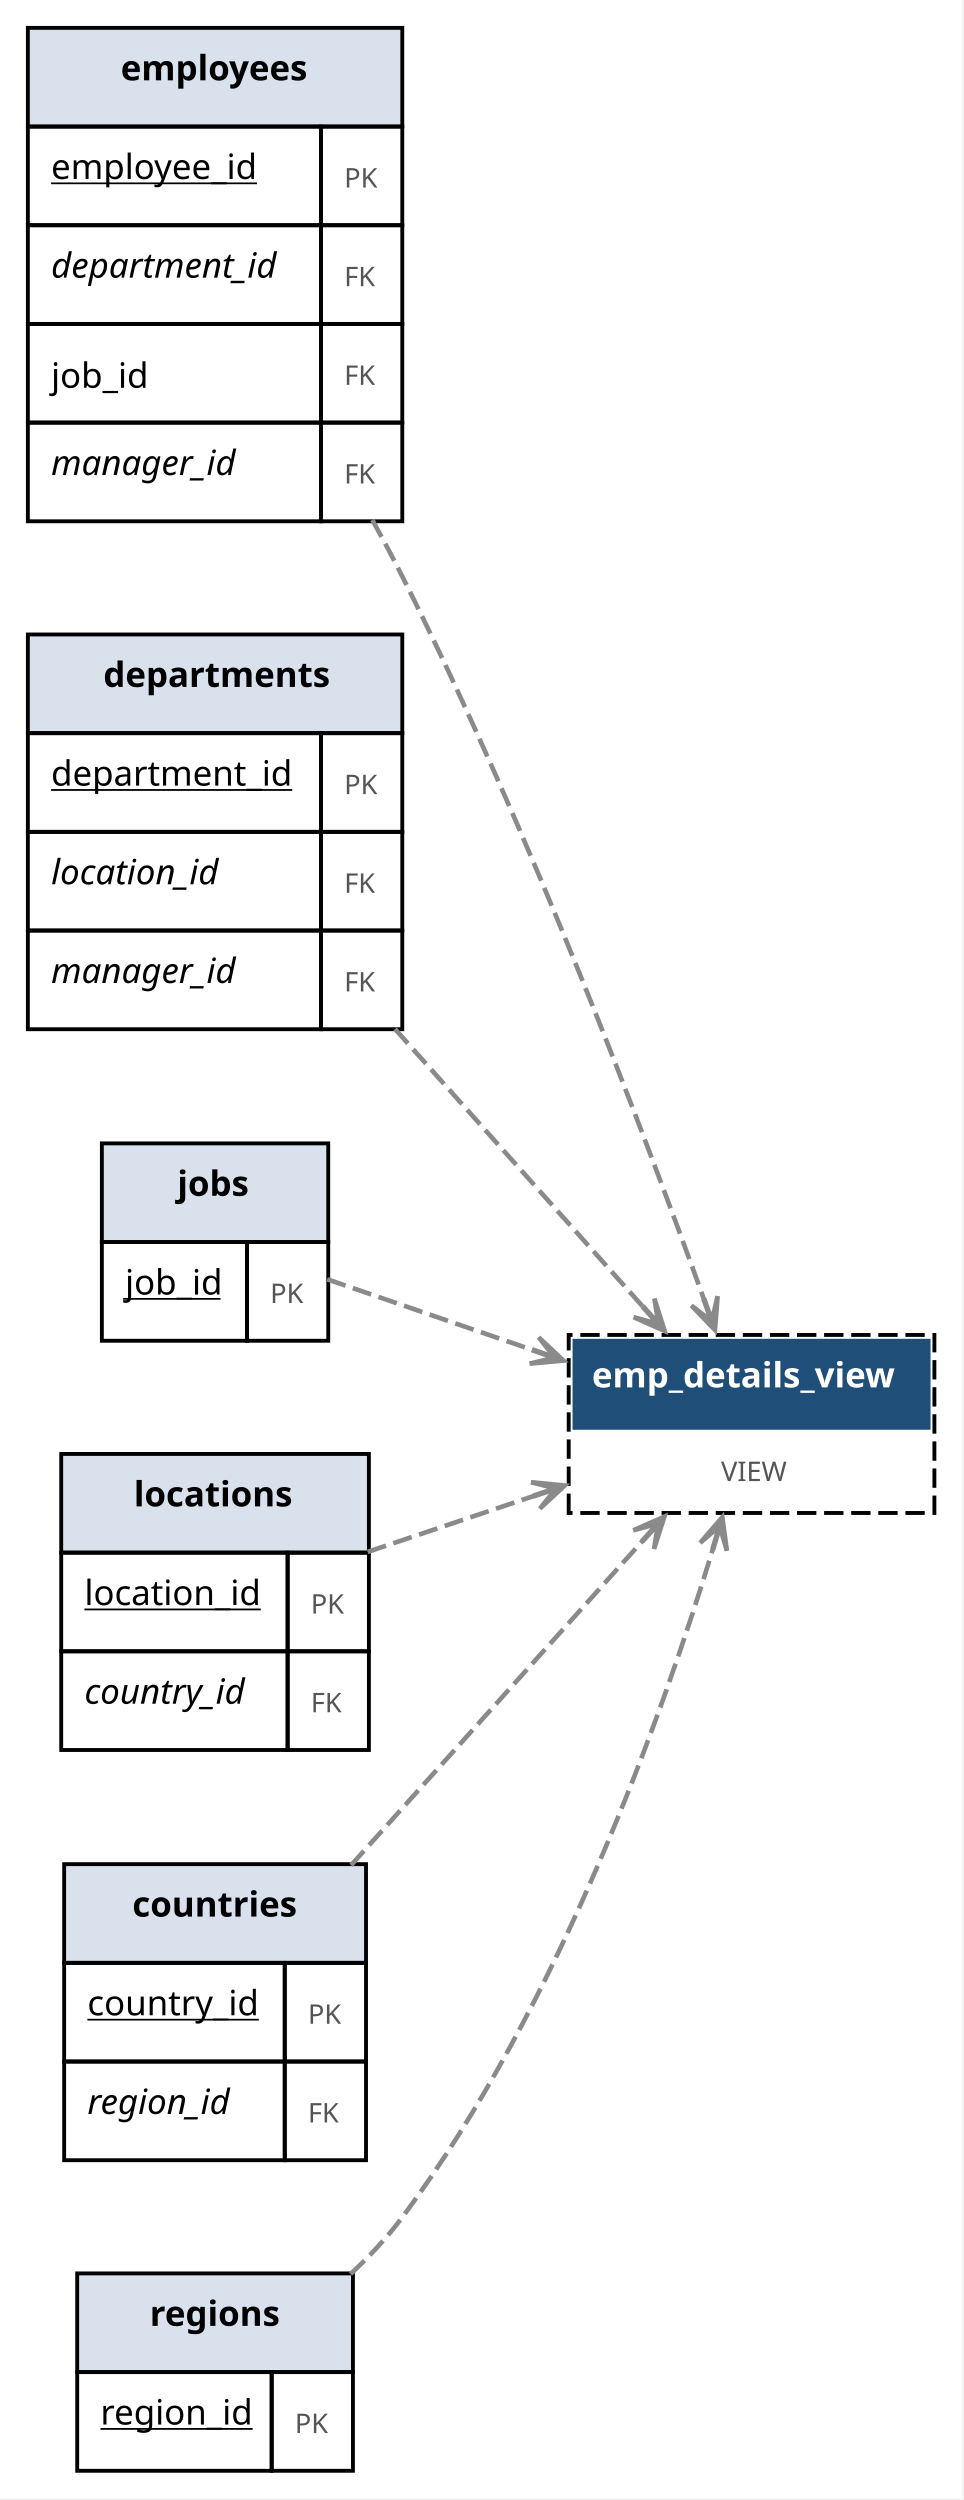
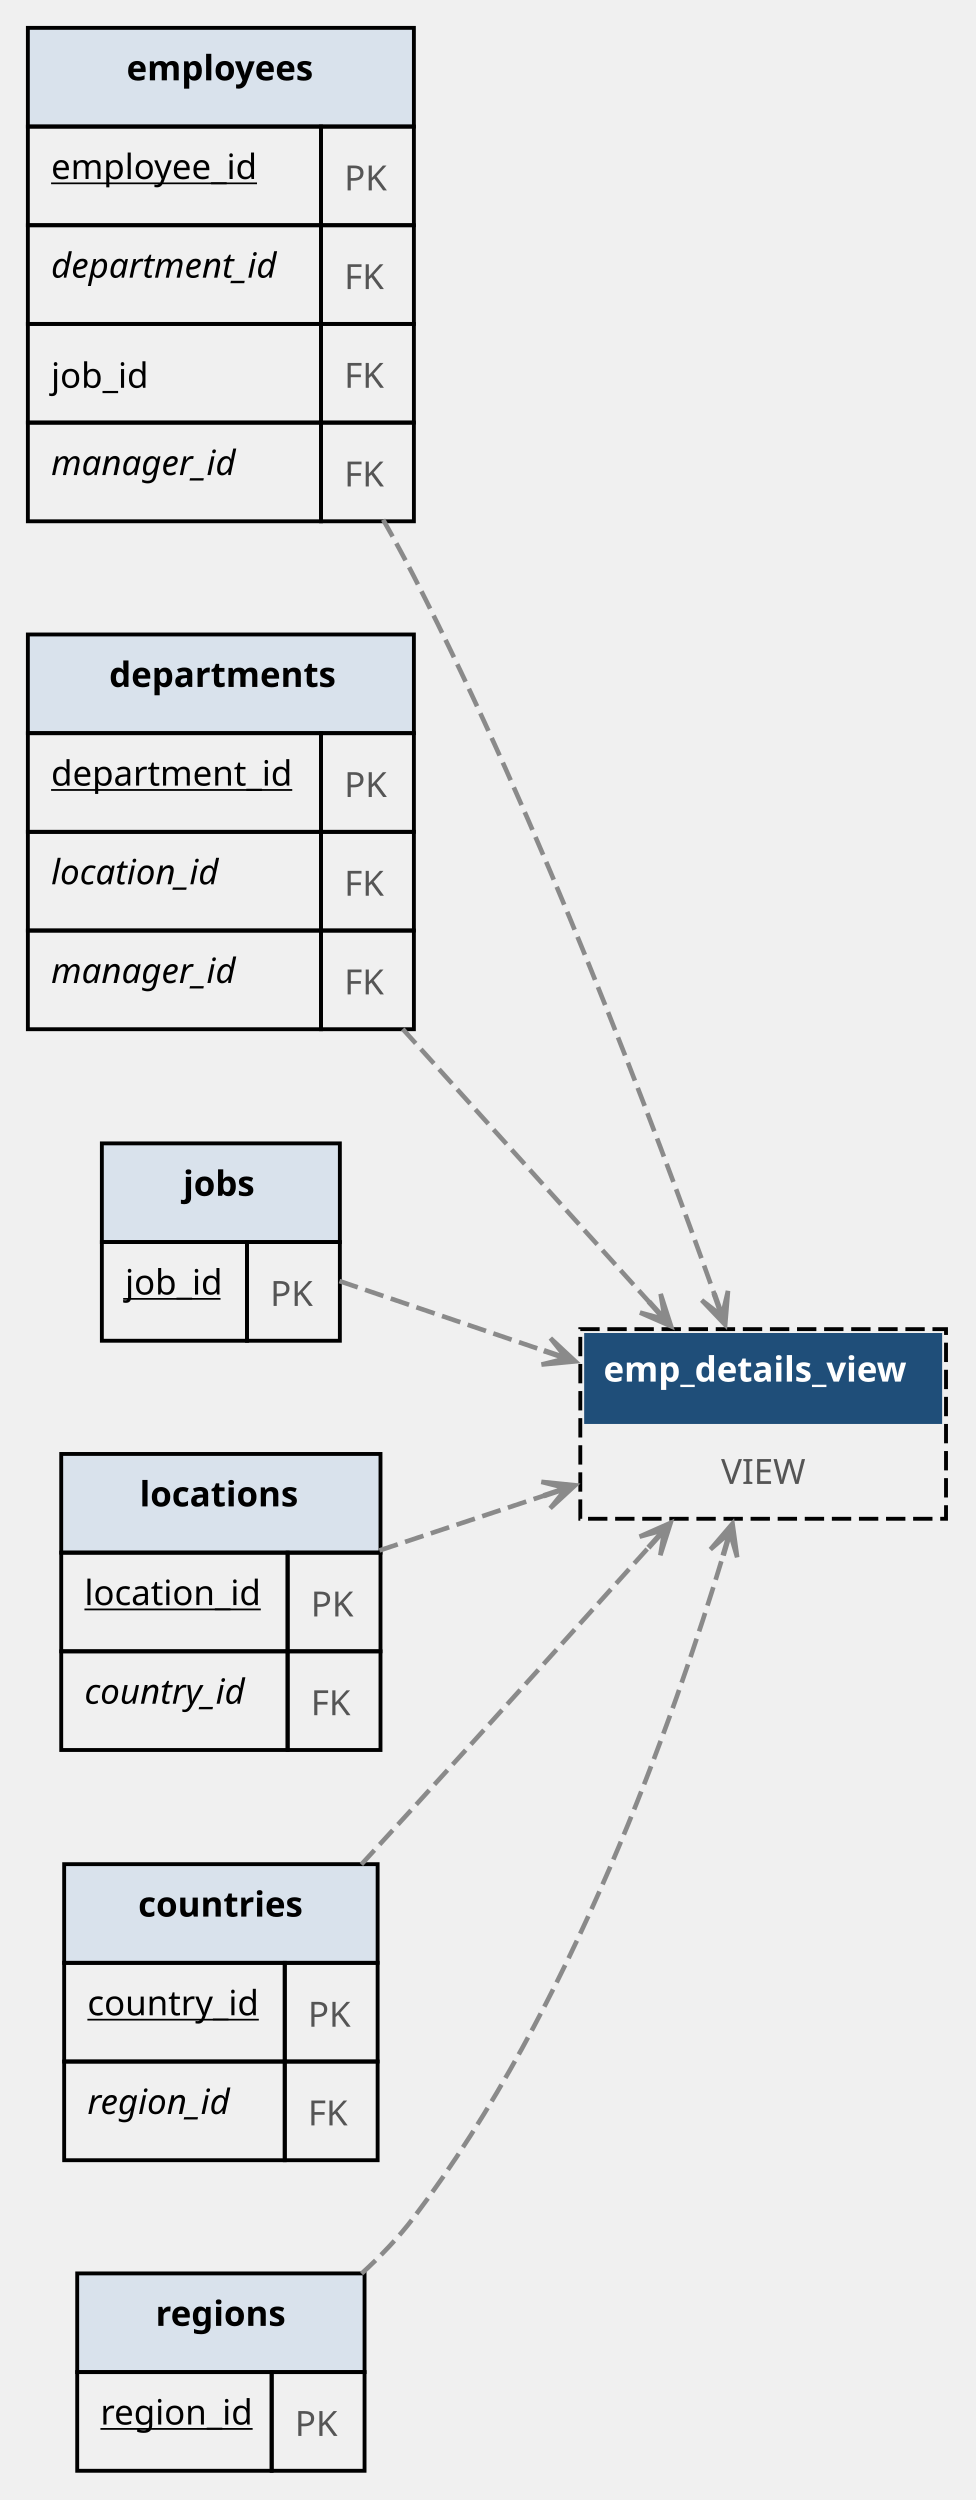
- <svg xmlns="http://www.w3.org/2000/svg" width="249pt" height="646pt" viewBox="0.00 0.00 249.00 646.00">
+ <svg xmlns="http://www.w3.org/2000/svg" width="252pt" height="646pt" viewBox="0.00 0.00 252.00 646.00">
  <g id="graph0" class="graph" transform="scale(1 1) rotate(0) translate(7.2 638.45)">
-     <polygon fill="white" stroke="none" points="-7.2,7.2 -7.2,-638.45 241.45,-638.45 241.45,7.2 -7.2,7.2" />
    <g id="node1" class="node">
-       <polygon fill="none" stroke="#000000" stroke-dasharray="5,2" points="139.75,-247.5 139.75,-293.5 234.25,-293.5 234.25,-247.5 139.75,-247.5" />
-       <polygon fill="#1f4e79" stroke="none" stroke-dasharray="5,2" points="140.75,-269 140.75,-292.5 233.25,-292.5 233.25,-269 140.75,-269" />
-       <text xml:space="preserve" text-anchor="start" x="145.75" y="-279.95" font-family="Noto Sans KR" font-weight="bold" font-size="9.00" fill="#ffffff">emp_details_view</text>
-       <text xml:space="preserve" text-anchor="start" x="179.12" y="-255.75" font-family="Noto Sans KR" font-size="7.00" fill="#555555">VIEW</text>
+       <polygon fill="none" stroke="#000000" stroke-dasharray="5,2" points="142.75,-246 142.75,-295 237.25,-295 237.25,-246 142.75,-246" />
+       <polygon fill="#1f4e79" stroke="none" stroke-dasharray="5,2" points="143.75,-270.5 143.75,-294 236.25,-294 236.25,-270.5 143.75,-270.5" />
+       <text xml:space="preserve" text-anchor="start" x="148.75" y="-281.45" font-family="Noto Sans KR" font-weight="bold" font-size="9.00" fill="#ffffff">emp_details_view</text>
+       <text xml:space="preserve" text-anchor="start" x="179.12" y="-255" font-family="Noto Sans KR" font-size="9.00" fill="#555555">VIEW</text>
    </g>
    <g id="node2" class="node">
-       <polygon fill="#d9e2ec" stroke="none" points="0,-605.75 0,-631.25 96.75,-631.25 96.75,-605.75 0,-605.75" />
-       <polygon fill="none" stroke="#000000" points="0,-605.75 0,-631.25 96.75,-631.25 96.75,-605.75 0,-605.75" />
-       <text xml:space="preserve" text-anchor="start" x="24" y="-617.7" font-family="Noto Sans KR" font-weight="bold" font-size="9.00" fill="#000000">employees</text>
+       <polygon fill="#d9e2ec" stroke="none" points="0,-605.75 0,-631.25 99.75,-631.25 99.75,-605.75 0,-605.75" />
+       <polygon fill="none" stroke="#000000" points="0,-605.75 0,-631.25 99.75,-631.25 99.75,-605.75 0,-605.75" />
+       <text xml:space="preserve" text-anchor="start" x="25.5" y="-617.7" font-family="Noto Sans KR" font-weight="bold" font-size="9.00" fill="#000000">employees</text>
      <polygon fill="none" stroke="#000000" points="0,-580.25 0,-605.75 75.75,-605.75 75.75,-580.25 0,-580.25" />
      <text xml:space="preserve" text-anchor="start" x="6" y="-592.2" font-family="Noto Sans KR" text-decoration="underline" font-size="9.00">employee_id</text>
-       <polygon fill="none" stroke="#000000" points="75.75,-580.25 75.75,-605.75 96.75,-605.75 96.75,-580.25 75.75,-580.25" />
-       <text xml:space="preserve" text-anchor="start" x="81.75" y="-590" font-family="Noto Sans KR" font-size="7.00" fill="#555555">PK</text>
+       <polygon fill="none" stroke="#000000" points="75.75,-580.25 75.75,-605.75 99.75,-605.75 99.75,-580.25 75.75,-580.25" />
+       <text xml:space="preserve" text-anchor="start" x="81.75" y="-589.25" font-family="Noto Sans KR" font-size="9.00" fill="#555555">PK</text>
      <polygon fill="none" stroke="#000000" points="0,-554.75 0,-580.25 75.75,-580.25 75.75,-554.75 0,-554.75" />
      <text xml:space="preserve" text-anchor="start" x="6" y="-566.7" font-family="Noto Sans KR" font-style="italic" font-size="9.00">department_id</text>
-       <polygon fill="none" stroke="#000000" points="75.75,-554.75 75.75,-580.25 96.75,-580.25 96.75,-554.75 75.75,-554.75" />
-       <text xml:space="preserve" text-anchor="start" x="81.75" y="-564.5" font-family="Noto Sans KR" font-size="7.00" fill="#555555">FK</text>
+       <polygon fill="none" stroke="#000000" points="75.75,-554.75 75.75,-580.25 99.75,-580.25 99.75,-554.75 75.75,-554.75" />
+       <text xml:space="preserve" text-anchor="start" x="81.75" y="-563.75" font-family="Noto Sans KR" font-size="9.00" fill="#555555">FK</text>
      <polygon fill="none" stroke="#000000" points="0,-529.25 0,-554.75 75.75,-554.75 75.75,-529.25 0,-529.25" />
      <text xml:space="preserve" text-anchor="start" x="6" y="-538.25" font-family="Noto Sans KR" font-size="9.00">job_id</text>
-       <polygon fill="none" stroke="#000000" points="75.75,-529.25 75.75,-554.75 96.75,-554.75 96.75,-529.25 75.75,-529.25" />
-       <text xml:space="preserve" text-anchor="start" x="81.75" y="-539" font-family="Noto Sans KR" font-size="7.00" fill="#555555">FK</text>
+       <polygon fill="none" stroke="#000000" points="75.75,-529.25 75.75,-554.75 99.75,-554.75 99.75,-529.25 75.75,-529.25" />
+       <text xml:space="preserve" text-anchor="start" x="81.75" y="-538.25" font-family="Noto Sans KR" font-size="9.00" fill="#555555">FK</text>
      <polygon fill="none" stroke="#000000" points="0,-503.75 0,-529.25 75.75,-529.25 75.75,-503.75 0,-503.75" />
      <text xml:space="preserve" text-anchor="start" x="6" y="-515.7" font-family="Noto Sans KR" font-style="italic" font-size="9.00">manager_id</text>
-       <polygon fill="none" stroke="#000000" points="75.75,-503.75 75.75,-529.25 96.75,-529.25 96.75,-503.75 75.75,-503.75" />
-       <text xml:space="preserve" text-anchor="start" x="81.75" y="-513.5" font-family="Noto Sans KR" font-size="7.00" fill="#555555">FK</text>
+       <polygon fill="none" stroke="#000000" points="75.75,-503.75 75.75,-529.25 99.75,-529.25 99.75,-503.75 75.75,-503.75" />
+       <text xml:space="preserve" text-anchor="start" x="81.75" y="-512.75" font-family="Noto Sans KR" font-size="9.00" fill="#555555">FK</text>
    </g>
    <g id="edge1" class="edge">
-       <path fill="none" stroke="#8a8a8a" stroke-width="1.2" stroke-dasharray="5,2" d="M89,-504.12C91.71,-499.22 94.33,-494.31 96.75,-489.5 129.33,-424.79 159.4,-345.24 174.94,-302.05" />
-       <polygon fill="#8a8a8a" stroke="#8a8a8a" stroke-width="1.2" points="177.54,-294.78 178.23,-303.53 176.78,-297.21 174.94,-302.35 174.84,-302.32 174.75,-302.28 176.59,-297.14 171.45,-301.11 177.54,-294.78" />
+       <path fill="none" stroke="#8a8a8a" stroke-width="1.2" stroke-dasharray="5,2" d="M91.8,-504.17C94.59,-499.26 97.27,-494.34 99.75,-489.5 132.43,-425.7 162.04,-347.07 177.58,-303.51" />
+       <polygon fill="#8a8a8a" stroke="#8a8a8a" stroke-width="1.2" points="180.18,-296.14 180.91,-304.88 179.43,-298.56 177.61,-303.71 177.51,-303.68 177.42,-303.65 179.24,-298.5 174.12,-302.48 180.18,-296.14" />
    </g>
    <g id="node3" class="node">
-       <polygon fill="#d9e2ec" stroke="none" points="0,-449 0,-474.5 96.75,-474.5 96.75,-449 0,-449" />
-       <polygon fill="none" stroke="#000000" points="0,-449 0,-474.5 96.75,-474.5 96.75,-449 0,-449" />
-       <text xml:space="preserve" text-anchor="start" x="19.5" y="-460.95" font-family="Noto Sans KR" font-weight="bold" font-size="9.00" fill="#000000">departments</text>
+       <polygon fill="#d9e2ec" stroke="none" points="0,-449 0,-474.5 99.75,-474.5 99.75,-449 0,-449" />
+       <polygon fill="none" stroke="#000000" points="0,-449 0,-474.5 99.75,-474.5 99.75,-449 0,-449" />
+       <text xml:space="preserve" text-anchor="start" x="21" y="-460.95" font-family="Noto Sans KR" font-weight="bold" font-size="9.00" fill="#000000">departments</text>
      <polygon fill="none" stroke="#000000" points="0,-423.5 0,-449 75.75,-449 75.75,-423.5 0,-423.5" />
      <text xml:space="preserve" text-anchor="start" x="6" y="-435.45" font-family="Noto Sans KR" text-decoration="underline" font-size="9.00">department_id</text>
-       <polygon fill="none" stroke="#000000" points="75.75,-423.5 75.75,-449 96.75,-449 96.75,-423.5 75.75,-423.5" />
-       <text xml:space="preserve" text-anchor="start" x="81.75" y="-433.25" font-family="Noto Sans KR" font-size="7.00" fill="#555555">PK</text>
+       <polygon fill="none" stroke="#000000" points="75.75,-423.5 75.75,-449 99.75,-449 99.75,-423.5 75.75,-423.5" />
+       <text xml:space="preserve" text-anchor="start" x="81.75" y="-432.5" font-family="Noto Sans KR" font-size="9.00" fill="#555555">PK</text>
      <polygon fill="none" stroke="#000000" points="0,-398 0,-423.5 75.75,-423.5 75.75,-398 0,-398" />
      <text xml:space="preserve" text-anchor="start" x="6" y="-409.95" font-family="Noto Sans KR" font-style="italic" font-size="9.00">location_id</text>
-       <polygon fill="none" stroke="#000000" points="75.75,-398 75.75,-423.5 96.75,-423.5 96.75,-398 75.75,-398" />
-       <text xml:space="preserve" text-anchor="start" x="81.75" y="-407.75" font-family="Noto Sans KR" font-size="7.00" fill="#555555">FK</text>
+       <polygon fill="none" stroke="#000000" points="75.75,-398 75.75,-423.5 99.75,-423.5 99.75,-398 75.75,-398" />
+       <text xml:space="preserve" text-anchor="start" x="81.75" y="-407" font-family="Noto Sans KR" font-size="9.00" fill="#555555">FK</text>
      <polygon fill="none" stroke="#000000" points="0,-372.5 0,-398 75.75,-398 75.75,-372.5 0,-372.5" />
      <text xml:space="preserve" text-anchor="start" x="6" y="-384.45" font-family="Noto Sans KR" font-style="italic" font-size="9.00">manager_id</text>
-       <polygon fill="none" stroke="#000000" points="75.75,-372.5 75.75,-398 96.75,-398 96.75,-372.5 75.75,-372.5" />
-       <text xml:space="preserve" text-anchor="start" x="81.75" y="-382.25" font-family="Noto Sans KR" font-size="7.00" fill="#555555">FK</text>
+       <polygon fill="none" stroke="#000000" points="75.75,-372.5 75.75,-398 99.75,-398 99.75,-372.5 75.75,-372.5" />
+       <text xml:space="preserve" text-anchor="start" x="81.75" y="-381.5" font-family="Noto Sans KR" font-size="9.00" fill="#555555">FK</text>
    </g>
    <g id="edge2" class="edge">
-       <path fill="none" stroke="#8a8a8a" stroke-width="1.2" stroke-dasharray="5,2" d="M94.87,-372.55C116.26,-348.6 141.01,-320.88 159.32,-300.37" />
-       <polygon fill="#8a8a8a" stroke="#8a8a8a" stroke-width="1.2" points="164.54,-294.53 161.9,-302.9 162.92,-296.49 159.29,-300.57 159.21,-300.5 159.14,-300.43 162.77,-296.36 156.53,-298.1 164.54,-294.53" />
+       <path fill="none" stroke="#8a8a8a" stroke-width="1.2" stroke-dasharray="5,2" d="M96.87,-372.55C118.07,-349.07 142.55,-321.96 160.94,-301.58" />
+       <polygon fill="#8a8a8a" stroke="#8a8a8a" stroke-width="1.2" points="166.2,-295.76 163.51,-304.11 164.57,-297.71 160.91,-301.76 160.84,-301.7 160.76,-301.63 164.42,-297.57 158.17,-299.28 166.2,-295.76" />
    </g>
    <g id="node4" class="node">
-       <polygon fill="#d9e2ec" stroke="none" points="19.12,-317.5 19.12,-343 77.62,-343 77.62,-317.5 19.12,-317.5" />
-       <polygon fill="none" stroke="#000000" points="19.12,-317.5 19.12,-343 77.62,-343 77.62,-317.5 19.12,-317.5" />
-       <text xml:space="preserve" text-anchor="start" x="38.62" y="-329.45" font-family="Noto Sans KR" font-weight="bold" font-size="9.00" fill="#000000">jobs</text>
+       <polygon fill="#d9e2ec" stroke="none" points="19.12,-317.5 19.12,-343 80.62,-343 80.62,-317.5 19.12,-317.5" />
+       <polygon fill="none" stroke="#000000" points="19.12,-317.5 19.12,-343 80.62,-343 80.62,-317.5 19.12,-317.5" />
+       <text xml:space="preserve" text-anchor="start" x="40.12" y="-329.45" font-family="Noto Sans KR" font-weight="bold" font-size="9.00" fill="#000000">jobs</text>
      <polygon fill="none" stroke="#000000" points="19.12,-292 19.12,-317.5 56.62,-317.5 56.62,-292 19.12,-292" />
      <text xml:space="preserve" text-anchor="start" x="25.12" y="-303.95" font-family="Noto Sans KR" text-decoration="underline" font-size="9.00">job_id</text>
-       <polygon fill="none" stroke="#000000" points="56.62,-292 56.62,-317.5 77.62,-317.5 77.62,-292 56.62,-292" />
-       <text xml:space="preserve" text-anchor="start" x="62.62" y="-301.75" font-family="Noto Sans KR" font-size="7.00" fill="#555555">PK</text>
+       <polygon fill="none" stroke="#000000" points="56.62,-292 56.62,-317.5 80.62,-317.5 80.62,-292 56.62,-292" />
+       <text xml:space="preserve" text-anchor="start" x="62.62" y="-301" font-family="Noto Sans KR" font-size="9.00" fill="#555555">PK</text>
    </g>
    <g id="edge3" class="edge">
-       <path fill="none" stroke="#8a8a8a" stroke-width="1.2" stroke-dasharray="5,2" d="M77.35,-307.88C92.78,-302.57 112.49,-295.79 130.88,-289.46" />
-       <polygon fill="#8a8a8a" stroke="#8a8a8a" stroke-width="1.2" points="138.39,-286.88 131.99,-292.89 136.02,-287.8 130.86,-289.58 130.82,-289.48 130.79,-289.39 135.96,-287.61 129.65,-286.08 138.39,-286.88" />
+       <path fill="none" stroke="#8a8a8a" stroke-width="1.2" stroke-dasharray="5,2" d="M80.51,-307.42C96.11,-302.11 115.74,-295.43 134.01,-289.21" />
+       <polygon fill="#8a8a8a" stroke="#8a8a8a" stroke-width="1.2" points="141.46,-286.68 135.04,-292.66 139.09,-287.59 133.92,-289.35 133.88,-289.25 133.85,-289.16 139.02,-287.4 132.72,-285.85 141.46,-286.68" />
    </g>
    <g id="node5" class="node">
-       <polygon fill="#d9e2ec" stroke="none" points="8.62,-237.25 8.62,-262.75 88.12,-262.75 88.12,-237.25 8.62,-237.25" />
-       <polygon fill="none" stroke="#000000" points="8.62,-237.25 8.62,-262.75 88.12,-262.75 88.12,-237.25 8.62,-237.25" />
-       <text xml:space="preserve" text-anchor="start" x="27.38" y="-249.2" font-family="Noto Sans KR" font-weight="bold" font-size="9.00" fill="#000000">locations</text>
+       <polygon fill="#d9e2ec" stroke="none" points="8.62,-237.25 8.62,-262.75 91.12,-262.75 91.12,-237.25 8.62,-237.25" />
+       <polygon fill="none" stroke="#000000" points="8.62,-237.25 8.62,-262.75 91.12,-262.75 91.12,-237.25 8.62,-237.25" />
+       <text xml:space="preserve" text-anchor="start" x="28.88" y="-249.2" font-family="Noto Sans KR" font-weight="bold" font-size="9.00" fill="#000000">locations</text>
      <polygon fill="none" stroke="#000000" points="8.62,-211.75 8.62,-237.25 67.12,-237.25 67.12,-211.75 8.62,-211.75" />
      <text xml:space="preserve" text-anchor="start" x="14.62" y="-223.7" font-family="Noto Sans KR" text-decoration="underline" font-size="9.00">location_id</text>
-       <polygon fill="none" stroke="#000000" points="67.12,-211.75 67.12,-237.25 88.12,-237.25 88.12,-211.75 67.12,-211.75" />
-       <text xml:space="preserve" text-anchor="start" x="73.12" y="-221.5" font-family="Noto Sans KR" font-size="7.00" fill="#555555">PK</text>
+       <polygon fill="none" stroke="#000000" points="67.12,-211.75 67.12,-237.25 91.12,-237.25 91.12,-211.75 67.12,-211.75" />
+       <text xml:space="preserve" text-anchor="start" x="73.12" y="-220.75" font-family="Noto Sans KR" font-size="9.00" fill="#555555">PK</text>
      <polygon fill="none" stroke="#000000" points="8.62,-186.25 8.62,-211.75 67.12,-211.75 67.12,-186.25 8.62,-186.25" />
      <text xml:space="preserve" text-anchor="start" x="14.62" y="-198.2" font-family="Noto Sans KR" font-style="italic" font-size="9.00">country_id</text>
-       <polygon fill="none" stroke="#000000" points="67.12,-186.25 67.12,-211.75 88.12,-211.75 88.12,-186.25 67.12,-186.25" />
-       <text xml:space="preserve" text-anchor="start" x="73.12" y="-196" font-family="Noto Sans KR" font-size="7.00" fill="#555555">FK</text>
+       <polygon fill="none" stroke="#000000" points="67.12,-186.25 67.12,-211.75 91.12,-211.75 91.12,-186.25 67.12,-186.25" />
+       <text xml:space="preserve" text-anchor="start" x="73.12" y="-195.25" font-family="Noto Sans KR" font-size="9.00" fill="#555555">FK</text>
    </g>
    <g id="edge4" class="edge">
-       <path fill="none" stroke="#8a8a8a" stroke-width="1.2" stroke-dasharray="5,2" d="M87.8,-237.44C101.26,-241.97 116.65,-247.15 131.2,-252.05" />
-       <polygon fill="#8a8a8a" stroke="#8a8a8a" stroke-width="1.2" points="138.73,-254.59 130,-255.44 136.3,-253.87 131.12,-252.13 131.15,-252.03 131.18,-251.94 136.36,-253.68 132.3,-248.62 138.73,-254.59" />
+       <path fill="none" stroke="#8a8a8a" stroke-width="1.2" stroke-dasharray="5,2" d="M90.83,-237.81C104.29,-242.29 119.55,-247.37 133.97,-252.17" />
+       <polygon fill="#8a8a8a" stroke="#8a8a8a" stroke-width="1.2" points="141.42,-254.65 132.69,-255.54 138.98,-253.95 133.8,-252.22 133.83,-252.13 133.86,-252.03 139.04,-253.76 134.97,-248.71 141.42,-254.65" />
    </g>
    <g id="node6" class="node">
-       <polygon fill="#d9e2ec" stroke="none" points="9.38,-131.25 9.38,-156.75 87.38,-156.75 87.38,-131.25 9.38,-131.25" />
-       <polygon fill="none" stroke="#000000" points="9.38,-131.25 9.38,-156.75 87.38,-156.75 87.38,-131.25 9.38,-131.25" />
-       <text xml:space="preserve" text-anchor="start" x="27" y="-143.2" font-family="Noto Sans KR" font-weight="bold" font-size="9.00" fill="#000000">countries</text>
+       <polygon fill="#d9e2ec" stroke="none" points="9.38,-131.25 9.38,-156.75 90.38,-156.75 90.38,-131.25 9.38,-131.25" />
+       <polygon fill="none" stroke="#000000" points="9.38,-131.25 9.38,-156.75 90.38,-156.75 90.38,-131.25 9.38,-131.25" />
+       <text xml:space="preserve" text-anchor="start" x="28.5" y="-143.2" font-family="Noto Sans KR" font-weight="bold" font-size="9.00" fill="#000000">countries</text>
      <polygon fill="none" stroke="#000000" points="9.38,-105.75 9.38,-131.25 66.38,-131.25 66.38,-105.75 9.38,-105.75" />
      <text xml:space="preserve" text-anchor="start" x="15.38" y="-117.7" font-family="Noto Sans KR" text-decoration="underline" font-size="9.00">country_id</text>
-       <polygon fill="none" stroke="#000000" points="66.38,-105.75 66.38,-131.25 87.38,-131.25 87.38,-105.75 66.38,-105.75" />
-       <text xml:space="preserve" text-anchor="start" x="72.38" y="-115.5" font-family="Noto Sans KR" font-size="7.00" fill="#555555">PK</text>
+       <polygon fill="none" stroke="#000000" points="66.38,-105.75 66.38,-131.25 90.38,-131.25 90.38,-105.75 66.38,-105.75" />
+       <text xml:space="preserve" text-anchor="start" x="72.38" y="-114.75" font-family="Noto Sans KR" font-size="9.00" fill="#555555">PK</text>
      <polygon fill="none" stroke="#000000" points="9.38,-80.25 9.38,-105.75 66.38,-105.75 66.38,-80.25 9.38,-80.25" />
      <text xml:space="preserve" text-anchor="start" x="15.38" y="-92.2" font-family="Noto Sans KR" font-style="italic" font-size="9.00">region_id</text>
-       <polygon fill="none" stroke="#000000" points="66.38,-80.25 66.38,-105.75 87.38,-105.75 87.38,-80.25 66.38,-80.25" />
-       <text xml:space="preserve" text-anchor="start" x="72.38" y="-90" font-family="Noto Sans KR" font-size="7.00" fill="#555555">FK</text>
+       <polygon fill="none" stroke="#000000" points="66.38,-80.25 66.38,-105.75 90.38,-105.75 90.38,-80.25 66.38,-80.25" />
+       <text xml:space="preserve" text-anchor="start" x="72.38" y="-89.25" font-family="Noto Sans KR" font-size="9.00" fill="#555555">FK</text>
    </g>
    <g id="edge5" class="edge">
-       <path fill="none" stroke="#8a8a8a" stroke-width="1.2" stroke-dasharray="5,2" d="M83.5,-156.46C106.95,-182.55 137.64,-216.7 159.31,-240.81" />
-       <polygon fill="#8a8a8a" stroke="#8a8a8a" stroke-width="1.2" points="164.47,-246.55 156.44,-243 162.7,-244.73 159.05,-240.66 159.12,-240.6 159.2,-240.53 162.85,-244.59 161.8,-238.19 164.47,-246.55" />
+       <path fill="none" stroke="#8a8a8a" stroke-width="1.2" stroke-dasharray="5,2" d="M86.17,-156.67C90.74,-161.65 95.36,-166.69 99.75,-171.5 120.3,-194.04 143.35,-219.61 160.88,-239.12" />
+       <polygon fill="#8a8a8a" stroke="#8a8a8a" stroke-width="1.2" points="166.09,-244.93 158.07,-241.38 164.32,-243.11 160.67,-239.05 160.75,-238.98 160.82,-238.91 164.47,-242.98 163.43,-236.57 166.09,-244.93" />
    </g>
    <g id="node7" class="node">
-       <polygon fill="#d9e2ec" stroke="none" points="12.75,-25.5 12.75,-51 84,-51 84,-25.5 12.75,-25.5" />
-       <polygon fill="none" stroke="#000000" points="12.75,-25.5 12.75,-51 84,-51 84,-25.5 12.75,-25.5" />
-       <text xml:space="preserve" text-anchor="start" x="31.5" y="-37.45" font-family="Noto Sans KR" font-weight="bold" font-size="9.00" fill="#000000">regions</text>
+       <polygon fill="#d9e2ec" stroke="none" points="12.75,-25.5 12.75,-51 87,-51 87,-25.5 12.75,-25.5" />
+       <polygon fill="none" stroke="#000000" points="12.75,-25.5 12.75,-51 87,-51 87,-25.5 12.75,-25.5" />
+       <text xml:space="preserve" text-anchor="start" x="33" y="-37.45" font-family="Noto Sans KR" font-weight="bold" font-size="9.00" fill="#000000">regions</text>
      <polygon fill="none" stroke="#000000" points="12.75,0 12.75,-25.5 63,-25.5 63,0 12.75,0" />
      <text xml:space="preserve" text-anchor="start" x="18.75" y="-11.95" font-family="Noto Sans KR" text-decoration="underline" font-size="9.00">region_id</text>
-       <polygon fill="none" stroke="#000000" points="63,0 63,-25.5 84,-25.5 84,0 63,0" />
-       <text xml:space="preserve" text-anchor="start" x="69" y="-9.75" font-family="Noto Sans KR" font-size="7.00" fill="#555555">PK</text>
+       <polygon fill="none" stroke="#000000" points="63,0 63,-25.5 87,-25.5 87,0 63,0" />
+       <text xml:space="preserve" text-anchor="start" x="69" y="-9" font-family="Noto Sans KR" font-size="9.00" fill="#555555">PK</text>
    </g>
    <g id="edge6" class="edge">
-       <path fill="none" stroke="#8a8a8a" stroke-width="1.2" stroke-dasharray="5,2" d="M83.38,-50.83C88.24,-55.37 92.89,-60.32 96.75,-65.5 137.49,-120.2 164.35,-196.39 177.19,-238.8" />
-       <polygon fill="#8a8a8a" stroke="#8a8a8a" stroke-width="1.2" points="179.45,-246.41 173.72,-239.77 178.63,-244.01 177.08,-238.77 177.18,-238.74 177.27,-238.72 178.82,-243.95 180.63,-237.72 179.45,-246.41" />
+       <path fill="none" stroke="#8a8a8a" stroke-width="1.2" stroke-dasharray="5,2" d="M86.22,-50.94C91.15,-55.44 95.85,-60.34 99.75,-65.5 140.45,-119.28 167.01,-194.49 179.88,-237.27" />
+       <polygon fill="#8a8a8a" stroke="#8a8a8a" stroke-width="1.2" points="182.08,-244.74 176.37,-238.08 181.27,-242.33 179.73,-237.09 179.82,-237.06 179.92,-237.04 181.46,-242.28 183.28,-236.05 182.08,-244.74" />
    </g>
  </g>
</svg>
